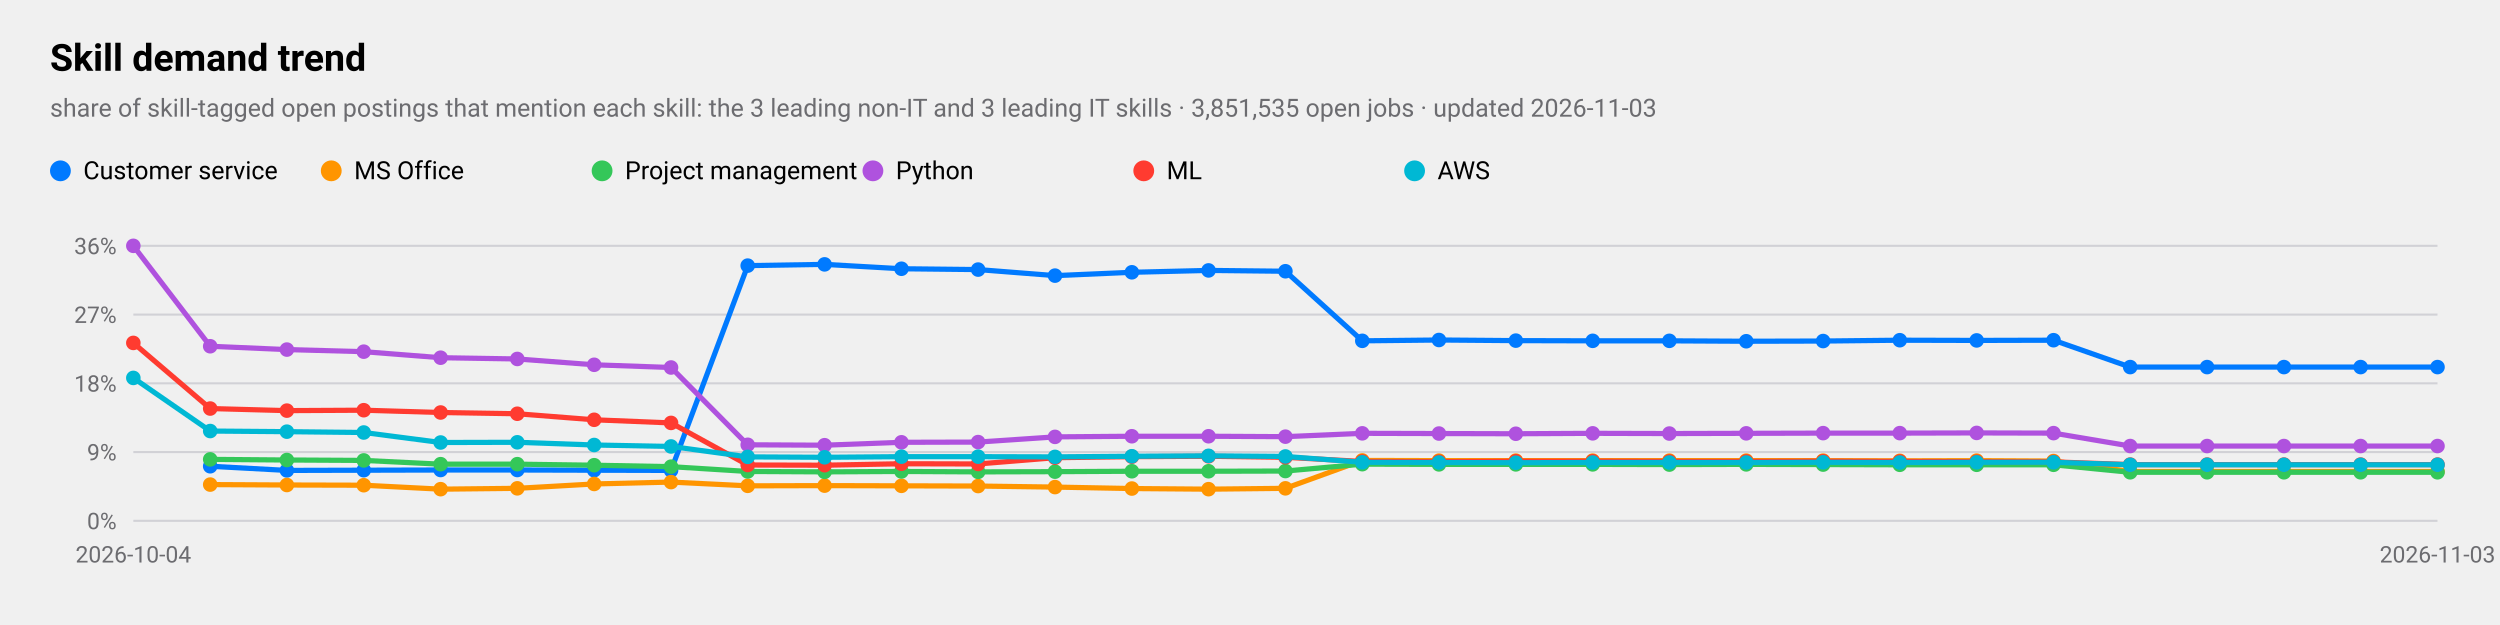
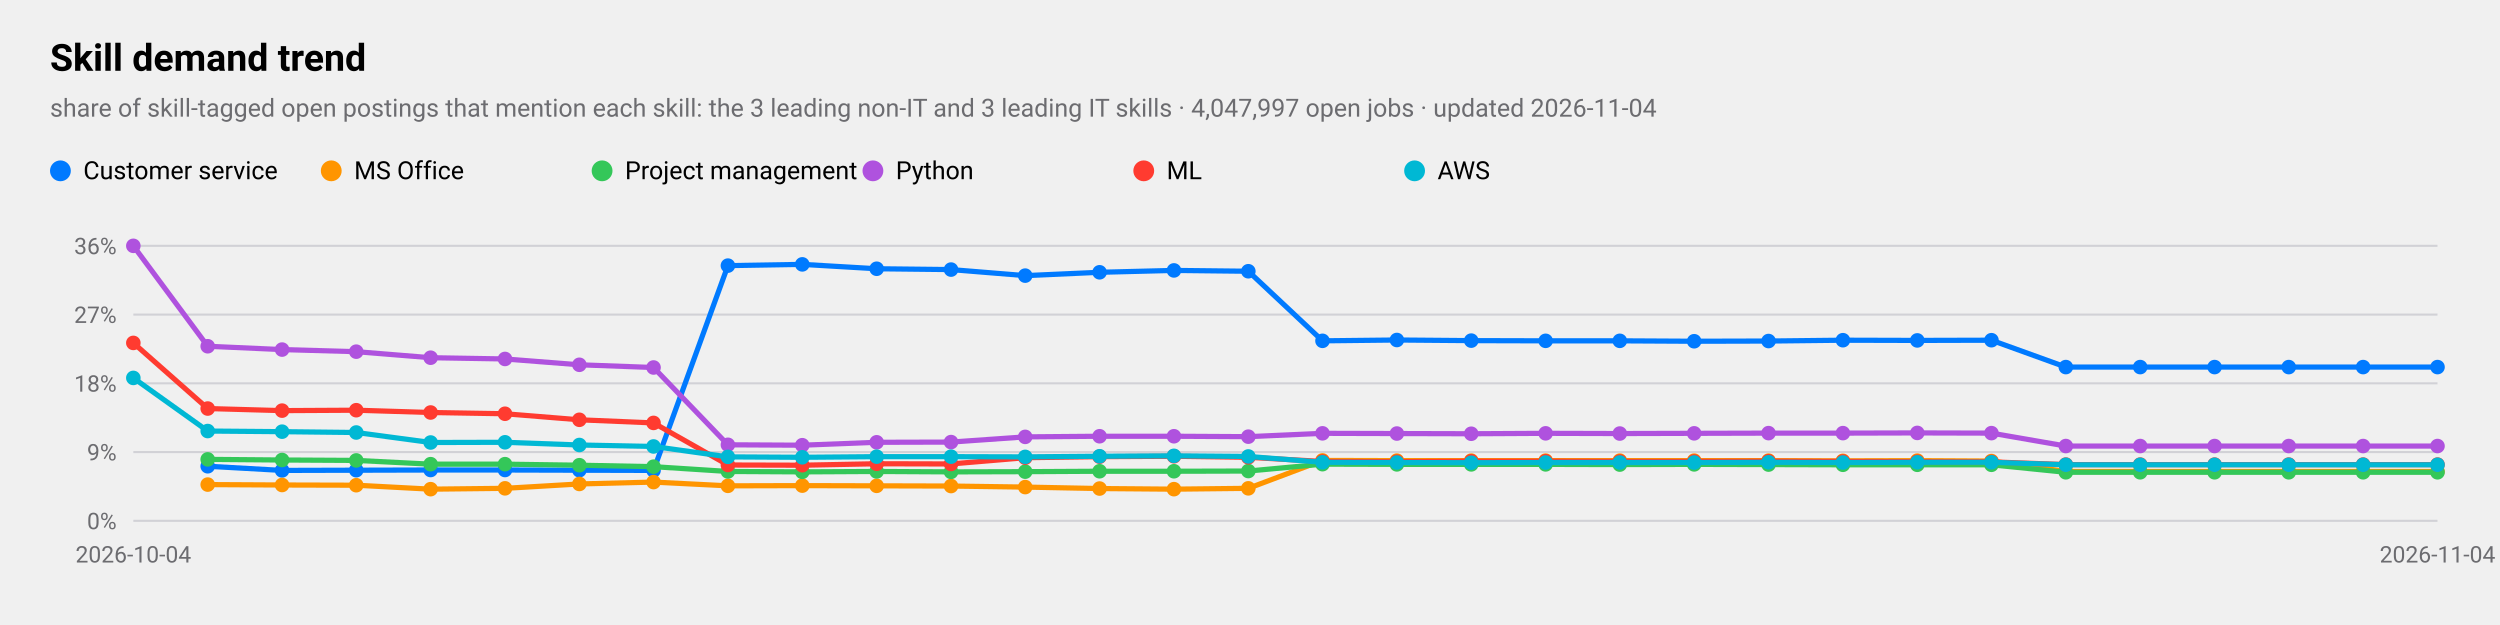
<svg xmlns="http://www.w3.org/2000/svg" viewBox="0 0 1200 300" width="1200" height="300" role="img" aria-label="Skill demand trend">
  <style>
text{font-family:-apple-system,BlinkMacSystemFont,"SF Pro Text","Helvetica Neue","Segoe UI",Roboto,sans-serif;fill:#000}
.sub,.val,.axis{fill:#6c6c70}.bar{fill:#007aff}.track{fill:#e5e5ea}.grid{stroke:#d1d1d6}
.l1{fill:none;stroke:#007aff;stroke-width:2.5}.d1{fill:#007aff}.l2{fill:none;stroke:#ff9500;stroke-width:2.5}.d2{fill:#ff9500}
.l3{fill:none;stroke:#34c759;stroke-width:2.5}.d3{fill:#34c759}.l4{fill:none;stroke:#af52de;stroke-width:2.5}.d4{fill:#af52de}
.l5{fill:none;stroke:#ff3b30;stroke-width:2.5}.d5{fill:#ff3b30}.l6{fill:none;stroke:#00b8d4;stroke-width:2.5}.d6{fill:#00b8d4}
@media(prefers-color-scheme:dark){text{fill:#fff}.sub,.val,.axis{fill:#98989d}.bar{fill:#0a84ff}.track{fill:#2c2c2e}.grid{stroke:#38383a}
.l1{stroke:#0a84ff}.d1{fill:#0a84ff}.l2{stroke:#ff9f0a}.d2{fill:#ff9f0a}
.l3{stroke:#30d158}.d3{fill:#30d158}.l4{stroke:#bf5af2}.d4{fill:#bf5af2}.l5{stroke:#ff453a}.d5{fill:#ff453a}.l6{stroke:#40cbe0}.d6{fill:#40cbe0}}
</style>
  <text x="24" y="34" font-size="18" font-weight="600">Skill demand trend</text>
-   <text class="sub" x="24" y="56" font-size="12">share of skill-tagged open postings that mention each skill: the 3 leading non-IT and 3 leading IT skills · 3,851,535 open jobs · updated 2026-11-03</text>
+   <text class="sub" x="24" y="56" font-size="12">share of skill-tagged open postings that mention each skill: the 3 leading non-IT and 3 leading IT skills · 4,047,997 open jobs · updated 2026-11-04</text>
  <line class="grid" x1="64" x2="1170" y1="250.0" y2="250.0" />
  <text class="axis" x="56" y="254.0" font-size="11" text-anchor="end">0%</text>
  <line class="grid" x1="64" x2="1170" y1="217.0" y2="217.0" />
  <text class="axis" x="56" y="221.0" font-size="11" text-anchor="end">9%</text>
  <line class="grid" x1="64" x2="1170" y1="184.0" y2="184.0" />
  <text class="axis" x="56" y="188.0" font-size="11" text-anchor="end">18%</text>
  <line class="grid" x1="64" x2="1170" y1="151.0" y2="151.0" />
  <text class="axis" x="56" y="155.0" font-size="11" text-anchor="end">27%</text>
  <line class="grid" x1="64" x2="1170" y1="118.0" y2="118.0" />
  <text class="axis" x="56" y="122.0" font-size="11" text-anchor="end">36%</text>
  <text class="axis" x="64.0" y="270" font-size="11" text-anchor="middle">2026-10-04</text>
-   <text class="axis" x="1170.0" y="270" font-size="11" text-anchor="middle">2026-11-03</text>
-   <polyline class="l1" points="100.9,223.8 137.7,225.8 174.6,225.7 211.5,225.6 248.3,225.6 285.2,225.7 322.1,225.8 358.9,127.5 395.8,126.9 432.7,129.0 469.5,129.4 506.4,132.3 543.3,130.7 580.1,129.8 617.0,130.2 653.9,163.6 690.7,163.2 727.6,163.5 764.5,163.6 801.3,163.6 838.2,163.8 875.1,163.7 911.9,163.3 948.8,163.4 985.7,163.3 1022.5,176.2 1059.4,176.2 1096.3,176.2 1133.1,176.2 1170.0,176.2" />
-   <circle class="d1" cx="100.9" cy="223.8" r="3.5" />
-   <circle class="d1" cx="137.7" cy="225.8" r="3.5" />
-   <circle class="d1" cx="174.6" cy="225.7" r="3.5" />
-   <circle class="d1" cx="211.5" cy="225.6" r="3.5" />
-   <circle class="d1" cx="248.3" cy="225.6" r="3.5" />
-   <circle class="d1" cx="285.2" cy="225.7" r="3.5" />
-   <circle class="d1" cx="322.1" cy="225.8" r="3.5" />
-   <circle class="d1" cx="358.9" cy="127.5" r="3.5" />
-   <circle class="d1" cx="395.8" cy="126.9" r="3.5" />
-   <circle class="d1" cx="432.7" cy="129.0" r="3.5" />
-   <circle class="d1" cx="469.5" cy="129.4" r="3.5" />
-   <circle class="d1" cx="506.4" cy="132.3" r="3.5" />
-   <circle class="d1" cx="543.3" cy="130.7" r="3.5" />
-   <circle class="d1" cx="580.1" cy="129.8" r="3.5" />
-   <circle class="d1" cx="617.0" cy="130.2" r="3.5" />
-   <circle class="d1" cx="653.9" cy="163.6" r="3.5" />
-   <circle class="d1" cx="690.7" cy="163.2" r="3.5" />
-   <circle class="d1" cx="727.6" cy="163.5" r="3.5" />
-   <circle class="d1" cx="764.5" cy="163.6" r="3.5" />
-   <circle class="d1" cx="801.3" cy="163.6" r="3.5" />
-   <circle class="d1" cx="838.2" cy="163.8" r="3.5" />
-   <circle class="d1" cx="875.1" cy="163.7" r="3.5" />
-   <circle class="d1" cx="911.9" cy="163.3" r="3.5" />
-   <circle class="d1" cx="948.8" cy="163.4" r="3.5" />
-   <circle class="d1" cx="985.7" cy="163.3" r="3.5" />
-   <circle class="d1" cx="1022.5" cy="176.2" r="3.5" />
-   <circle class="d1" cx="1059.4" cy="176.2" r="3.5" />
-   <circle class="d1" cx="1096.3" cy="176.2" r="3.5" />
-   <circle class="d1" cx="1133.1" cy="176.2" r="3.5" />
+   <text class="axis" x="1170.0" y="270" font-size="11" text-anchor="middle">2026-11-04</text>
+   <polyline class="l1" points="99.7,223.8 135.4,225.8 171.0,225.7 206.7,225.6 242.4,225.6 278.1,225.7 313.7,225.8 349.4,127.5 385.1,126.9 420.8,129.0 456.5,129.4 492.1,132.3 527.8,130.7 563.5,129.8 599.2,130.2 634.8,163.6 670.5,163.2 706.2,163.5 741.9,163.6 777.5,163.6 813.2,163.8 848.9,163.7 884.6,163.3 920.3,163.4 955.9,163.3 991.6,176.2 1027.3,176.2 1063.0,176.2 1098.6,176.2 1134.3,176.2 1170.0,176.2" />
+   <circle class="d1" cx="99.7" cy="223.8" r="3.5" />
+   <circle class="d1" cx="135.4" cy="225.8" r="3.5" />
+   <circle class="d1" cx="171.0" cy="225.7" r="3.5" />
+   <circle class="d1" cx="206.7" cy="225.6" r="3.5" />
+   <circle class="d1" cx="242.4" cy="225.6" r="3.5" />
+   <circle class="d1" cx="278.1" cy="225.7" r="3.5" />
+   <circle class="d1" cx="313.7" cy="225.8" r="3.5" />
+   <circle class="d1" cx="349.4" cy="127.5" r="3.5" />
+   <circle class="d1" cx="385.1" cy="126.9" r="3.5" />
+   <circle class="d1" cx="420.8" cy="129.0" r="3.5" />
+   <circle class="d1" cx="456.5" cy="129.4" r="3.5" />
+   <circle class="d1" cx="492.1" cy="132.3" r="3.5" />
+   <circle class="d1" cx="527.8" cy="130.7" r="3.5" />
+   <circle class="d1" cx="563.5" cy="129.8" r="3.5" />
+   <circle class="d1" cx="599.2" cy="130.2" r="3.5" />
+   <circle class="d1" cx="634.8" cy="163.6" r="3.5" />
+   <circle class="d1" cx="670.5" cy="163.2" r="3.5" />
+   <circle class="d1" cx="706.2" cy="163.5" r="3.5" />
+   <circle class="d1" cx="741.9" cy="163.6" r="3.5" />
+   <circle class="d1" cx="777.5" cy="163.6" r="3.5" />
+   <circle class="d1" cx="813.2" cy="163.8" r="3.5" />
+   <circle class="d1" cx="848.9" cy="163.7" r="3.5" />
+   <circle class="d1" cx="884.6" cy="163.3" r="3.5" />
+   <circle class="d1" cx="920.3" cy="163.4" r="3.5" />
+   <circle class="d1" cx="955.9" cy="163.3" r="3.5" />
+   <circle class="d1" cx="991.6" cy="176.2" r="3.5" />
+   <circle class="d1" cx="1027.3" cy="176.2" r="3.5" />
+   <circle class="d1" cx="1063.0" cy="176.2" r="3.5" />
+   <circle class="d1" cx="1098.6" cy="176.2" r="3.5" />
+   <circle class="d1" cx="1134.3" cy="176.2" r="3.5" />
  <circle class="d1" cx="1170.0" cy="176.2" r="3.5" />
  <circle class="d1" cx="29" cy="82" r="5" />
  <text x="40" y="86" font-size="12">Customer service</text>
-   <polyline class="l2" points="100.9,232.6 137.7,232.8 174.6,232.9 211.5,234.8 248.3,234.4 285.2,232.3 322.1,231.4 358.9,233.2 395.8,233.1 432.7,233.2 469.5,233.3 506.4,233.8 543.3,234.5 580.1,234.8 617.0,234.4 653.9,221.0 690.7,221.1 727.6,221.1 764.5,221.1 801.3,221.1 838.2,221.1 875.1,221.1 911.9,221.2 948.8,221.1 985.7,221.3 1022.5,226.3 1059.4,226.3 1096.3,226.3 1133.1,226.3 1170.0,226.3" />
-   <circle class="d2" cx="100.9" cy="232.6" r="3.5" />
-   <circle class="d2" cx="137.7" cy="232.8" r="3.5" />
-   <circle class="d2" cx="174.6" cy="232.9" r="3.5" />
-   <circle class="d2" cx="211.5" cy="234.8" r="3.5" />
-   <circle class="d2" cx="248.3" cy="234.4" r="3.5" />
-   <circle class="d2" cx="285.2" cy="232.3" r="3.5" />
-   <circle class="d2" cx="322.1" cy="231.4" r="3.5" />
-   <circle class="d2" cx="358.9" cy="233.2" r="3.5" />
-   <circle class="d2" cx="395.8" cy="233.1" r="3.5" />
-   <circle class="d2" cx="432.7" cy="233.2" r="3.5" />
-   <circle class="d2" cx="469.5" cy="233.3" r="3.5" />
-   <circle class="d2" cx="506.4" cy="233.8" r="3.5" />
-   <circle class="d2" cx="543.3" cy="234.5" r="3.5" />
-   <circle class="d2" cx="580.1" cy="234.8" r="3.5" />
-   <circle class="d2" cx="617.0" cy="234.4" r="3.5" />
-   <circle class="d2" cx="653.9" cy="221.0" r="3.5" />
-   <circle class="d2" cx="690.7" cy="221.1" r="3.5" />
-   <circle class="d2" cx="727.6" cy="221.1" r="3.5" />
-   <circle class="d2" cx="764.5" cy="221.1" r="3.5" />
-   <circle class="d2" cx="801.3" cy="221.1" r="3.5" />
-   <circle class="d2" cx="838.2" cy="221.1" r="3.5" />
-   <circle class="d2" cx="875.1" cy="221.1" r="3.5" />
-   <circle class="d2" cx="911.9" cy="221.2" r="3.5" />
-   <circle class="d2" cx="948.8" cy="221.1" r="3.5" />
-   <circle class="d2" cx="985.7" cy="221.3" r="3.5" />
-   <circle class="d2" cx="1022.5" cy="226.3" r="3.5" />
-   <circle class="d2" cx="1059.4" cy="226.3" r="3.5" />
-   <circle class="d2" cx="1096.3" cy="226.3" r="3.5" />
-   <circle class="d2" cx="1133.1" cy="226.3" r="3.5" />
+   <polyline class="l2" points="99.7,232.6 135.4,232.8 171.0,232.9 206.7,234.8 242.4,234.4 278.1,232.3 313.7,231.4 349.4,233.2 385.1,233.1 420.8,233.2 456.5,233.3 492.1,233.8 527.8,234.5 563.5,234.8 599.2,234.4 634.8,221.0 670.5,221.1 706.2,221.1 741.9,221.1 777.5,221.1 813.2,221.1 848.9,221.1 884.6,221.2 920.3,221.1 955.9,221.3 991.6,226.3 1027.3,226.3 1063.0,226.3 1098.6,226.3 1134.3,226.3 1170.0,226.3" />
+   <circle class="d2" cx="99.7" cy="232.6" r="3.5" />
+   <circle class="d2" cx="135.4" cy="232.8" r="3.5" />
+   <circle class="d2" cx="171.0" cy="232.9" r="3.5" />
+   <circle class="d2" cx="206.7" cy="234.8" r="3.5" />
+   <circle class="d2" cx="242.4" cy="234.4" r="3.5" />
+   <circle class="d2" cx="278.1" cy="232.3" r="3.5" />
+   <circle class="d2" cx="313.7" cy="231.4" r="3.5" />
+   <circle class="d2" cx="349.4" cy="233.2" r="3.5" />
+   <circle class="d2" cx="385.1" cy="233.1" r="3.5" />
+   <circle class="d2" cx="420.8" cy="233.2" r="3.5" />
+   <circle class="d2" cx="456.5" cy="233.3" r="3.5" />
+   <circle class="d2" cx="492.1" cy="233.8" r="3.5" />
+   <circle class="d2" cx="527.8" cy="234.5" r="3.5" />
+   <circle class="d2" cx="563.5" cy="234.8" r="3.5" />
+   <circle class="d2" cx="599.2" cy="234.4" r="3.5" />
+   <circle class="d2" cx="634.8" cy="221.0" r="3.5" />
+   <circle class="d2" cx="670.5" cy="221.1" r="3.5" />
+   <circle class="d2" cx="706.2" cy="221.1" r="3.5" />
+   <circle class="d2" cx="741.9" cy="221.1" r="3.5" />
+   <circle class="d2" cx="777.5" cy="221.1" r="3.5" />
+   <circle class="d2" cx="813.2" cy="221.1" r="3.5" />
+   <circle class="d2" cx="848.9" cy="221.1" r="3.5" />
+   <circle class="d2" cx="884.6" cy="221.2" r="3.5" />
+   <circle class="d2" cx="920.3" cy="221.1" r="3.5" />
+   <circle class="d2" cx="955.9" cy="221.3" r="3.5" />
+   <circle class="d2" cx="991.6" cy="226.3" r="3.5" />
+   <circle class="d2" cx="1027.3" cy="226.3" r="3.5" />
+   <circle class="d2" cx="1063.0" cy="226.3" r="3.5" />
+   <circle class="d2" cx="1098.6" cy="226.3" r="3.5" />
+   <circle class="d2" cx="1134.3" cy="226.3" r="3.5" />
  <circle class="d2" cx="1170.0" cy="226.3" r="3.5" />
  <circle class="d2" cx="159" cy="82" r="5" />
  <text x="170" y="86" font-size="12">MS Office</text>
-   <polyline class="l3" points="100.9,220.5 137.7,220.8 174.6,221.0 211.5,222.8 248.3,222.8 285.2,223.3 322.1,224.0 358.9,226.3 395.8,226.5 432.7,226.3 469.5,226.5 506.4,226.4 543.3,226.2 580.1,226.2 617.0,226.1 653.9,222.8 690.7,222.9 727.6,222.9 764.5,222.9 801.3,223.0 838.2,222.9 875.1,223.0 911.9,223.1 948.8,223.1 985.7,223.1 1022.5,226.7 1059.4,226.7 1096.3,226.7 1133.1,226.7 1170.0,226.7" />
-   <circle class="d3" cx="100.9" cy="220.5" r="3.5" />
-   <circle class="d3" cx="137.7" cy="220.8" r="3.5" />
-   <circle class="d3" cx="174.6" cy="221.0" r="3.5" />
-   <circle class="d3" cx="211.5" cy="222.8" r="3.5" />
-   <circle class="d3" cx="248.3" cy="222.8" r="3.5" />
-   <circle class="d3" cx="285.2" cy="223.3" r="3.5" />
-   <circle class="d3" cx="322.1" cy="224.0" r="3.5" />
-   <circle class="d3" cx="358.9" cy="226.3" r="3.5" />
-   <circle class="d3" cx="395.8" cy="226.5" r="3.5" />
-   <circle class="d3" cx="432.7" cy="226.3" r="3.5" />
-   <circle class="d3" cx="469.5" cy="226.5" r="3.5" />
-   <circle class="d3" cx="506.4" cy="226.4" r="3.5" />
-   <circle class="d3" cx="543.3" cy="226.2" r="3.5" />
-   <circle class="d3" cx="580.1" cy="226.2" r="3.5" />
-   <circle class="d3" cx="617.0" cy="226.1" r="3.5" />
-   <circle class="d3" cx="653.9" cy="222.8" r="3.5" />
-   <circle class="d3" cx="690.7" cy="222.9" r="3.5" />
-   <circle class="d3" cx="727.6" cy="222.9" r="3.5" />
-   <circle class="d3" cx="764.5" cy="222.9" r="3.5" />
-   <circle class="d3" cx="801.3" cy="223.0" r="3.5" />
-   <circle class="d3" cx="838.2" cy="222.9" r="3.5" />
-   <circle class="d3" cx="875.1" cy="223.0" r="3.5" />
-   <circle class="d3" cx="911.9" cy="223.1" r="3.5" />
-   <circle class="d3" cx="948.8" cy="223.1" r="3.5" />
-   <circle class="d3" cx="985.7" cy="223.1" r="3.5" />
-   <circle class="d3" cx="1022.5" cy="226.7" r="3.5" />
-   <circle class="d3" cx="1059.4" cy="226.7" r="3.5" />
-   <circle class="d3" cx="1096.3" cy="226.7" r="3.5" />
-   <circle class="d3" cx="1133.1" cy="226.7" r="3.5" />
+   <polyline class="l3" points="99.7,220.5 135.4,220.8 171.0,221.0 206.7,222.8 242.4,222.8 278.1,223.3 313.7,224.0 349.4,226.3 385.1,226.5 420.8,226.3 456.5,226.5 492.1,226.4 527.8,226.2 563.5,226.2 599.2,226.1 634.8,222.8 670.5,222.9 706.2,222.9 741.9,222.9 777.5,223.0 813.2,222.9 848.9,223.0 884.6,223.1 920.3,223.1 955.9,223.1 991.6,226.7 1027.3,226.7 1063.0,226.7 1098.6,226.7 1134.3,226.7 1170.0,226.7" />
+   <circle class="d3" cx="99.7" cy="220.5" r="3.5" />
+   <circle class="d3" cx="135.4" cy="220.8" r="3.5" />
+   <circle class="d3" cx="171.0" cy="221.0" r="3.5" />
+   <circle class="d3" cx="206.7" cy="222.8" r="3.5" />
+   <circle class="d3" cx="242.4" cy="222.8" r="3.5" />
+   <circle class="d3" cx="278.1" cy="223.3" r="3.5" />
+   <circle class="d3" cx="313.7" cy="224.0" r="3.5" />
+   <circle class="d3" cx="349.4" cy="226.3" r="3.5" />
+   <circle class="d3" cx="385.1" cy="226.5" r="3.5" />
+   <circle class="d3" cx="420.8" cy="226.3" r="3.5" />
+   <circle class="d3" cx="456.5" cy="226.5" r="3.5" />
+   <circle class="d3" cx="492.1" cy="226.4" r="3.5" />
+   <circle class="d3" cx="527.8" cy="226.2" r="3.5" />
+   <circle class="d3" cx="563.5" cy="226.2" r="3.5" />
+   <circle class="d3" cx="599.2" cy="226.1" r="3.5" />
+   <circle class="d3" cx="634.8" cy="222.8" r="3.5" />
+   <circle class="d3" cx="670.5" cy="222.9" r="3.5" />
+   <circle class="d3" cx="706.2" cy="222.9" r="3.5" />
+   <circle class="d3" cx="741.9" cy="222.9" r="3.5" />
+   <circle class="d3" cx="777.5" cy="223.0" r="3.5" />
+   <circle class="d3" cx="813.2" cy="222.9" r="3.5" />
+   <circle class="d3" cx="848.9" cy="223.0" r="3.5" />
+   <circle class="d3" cx="884.6" cy="223.1" r="3.5" />
+   <circle class="d3" cx="920.3" cy="223.1" r="3.5" />
+   <circle class="d3" cx="955.9" cy="223.1" r="3.5" />
+   <circle class="d3" cx="991.6" cy="226.7" r="3.5" />
+   <circle class="d3" cx="1027.3" cy="226.7" r="3.5" />
+   <circle class="d3" cx="1063.0" cy="226.7" r="3.5" />
+   <circle class="d3" cx="1098.6" cy="226.7" r="3.5" />
+   <circle class="d3" cx="1134.3" cy="226.7" r="3.5" />
  <circle class="d3" cx="1170.0" cy="226.7" r="3.5" />
  <circle class="d3" cx="289" cy="82" r="5" />
  <text x="300" y="86" font-size="12">Project management</text>
-   <polyline class="l4" points="64.0,118.0 100.9,166.2 137.7,167.8 174.6,168.8 211.5,171.7 248.3,172.3 285.2,175.1 322.1,176.4 358.9,213.5 395.8,213.7 432.7,212.3 469.5,212.2 506.4,209.7 543.3,209.4 580.1,209.4 617.0,209.6 653.9,208.0 690.7,208.1 727.6,208.2 764.5,208.0 801.3,208.1 838.2,208.0 875.1,207.9 911.9,207.9 948.8,207.8 985.7,207.9 1022.5,214.1 1059.4,214.1 1096.3,214.1 1133.1,214.1 1170.0,214.1" />
+   <polyline class="l4" points="64.0,118.0 99.7,166.2 135.4,167.8 171.0,168.8 206.7,171.7 242.4,172.3 278.1,175.1 313.7,176.4 349.4,213.5 385.1,213.7 420.8,212.3 456.5,212.2 492.1,209.7 527.8,209.4 563.5,209.4 599.2,209.6 634.8,208.0 670.5,208.1 706.2,208.2 741.9,208.0 777.5,208.1 813.2,208.0 848.9,207.9 884.6,207.9 920.3,207.8 955.9,207.9 991.6,214.1 1027.3,214.1 1063.0,214.1 1098.6,214.1 1134.3,214.1 1170.0,214.1" />
  <circle class="d4" cx="64.0" cy="118.0" r="3.5" />
-   <circle class="d4" cx="100.9" cy="166.2" r="3.5" />
-   <circle class="d4" cx="137.7" cy="167.8" r="3.5" />
-   <circle class="d4" cx="174.6" cy="168.8" r="3.5" />
-   <circle class="d4" cx="211.5" cy="171.7" r="3.5" />
-   <circle class="d4" cx="248.3" cy="172.3" r="3.5" />
-   <circle class="d4" cx="285.2" cy="175.1" r="3.5" />
-   <circle class="d4" cx="322.1" cy="176.4" r="3.5" />
-   <circle class="d4" cx="358.9" cy="213.5" r="3.5" />
-   <circle class="d4" cx="395.8" cy="213.7" r="3.5" />
-   <circle class="d4" cx="432.7" cy="212.3" r="3.5" />
-   <circle class="d4" cx="469.5" cy="212.2" r="3.5" />
-   <circle class="d4" cx="506.4" cy="209.7" r="3.5" />
-   <circle class="d4" cx="543.3" cy="209.4" r="3.5" />
-   <circle class="d4" cx="580.1" cy="209.4" r="3.5" />
-   <circle class="d4" cx="617.0" cy="209.6" r="3.5" />
-   <circle class="d4" cx="653.9" cy="208.0" r="3.5" />
-   <circle class="d4" cx="690.7" cy="208.1" r="3.5" />
-   <circle class="d4" cx="727.6" cy="208.2" r="3.5" />
-   <circle class="d4" cx="764.5" cy="208.0" r="3.5" />
-   <circle class="d4" cx="801.3" cy="208.1" r="3.5" />
-   <circle class="d4" cx="838.2" cy="208.0" r="3.5" />
-   <circle class="d4" cx="875.1" cy="207.9" r="3.5" />
-   <circle class="d4" cx="911.9" cy="207.9" r="3.5" />
-   <circle class="d4" cx="948.8" cy="207.8" r="3.5" />
-   <circle class="d4" cx="985.7" cy="207.9" r="3.5" />
-   <circle class="d4" cx="1022.5" cy="214.1" r="3.5" />
-   <circle class="d4" cx="1059.4" cy="214.1" r="3.5" />
-   <circle class="d4" cx="1096.3" cy="214.1" r="3.5" />
-   <circle class="d4" cx="1133.1" cy="214.1" r="3.5" />
+   <circle class="d4" cx="99.7" cy="166.2" r="3.5" />
+   <circle class="d4" cx="135.4" cy="167.8" r="3.5" />
+   <circle class="d4" cx="171.0" cy="168.8" r="3.5" />
+   <circle class="d4" cx="206.7" cy="171.7" r="3.5" />
+   <circle class="d4" cx="242.4" cy="172.3" r="3.5" />
+   <circle class="d4" cx="278.1" cy="175.1" r="3.5" />
+   <circle class="d4" cx="313.7" cy="176.4" r="3.5" />
+   <circle class="d4" cx="349.4" cy="213.5" r="3.5" />
+   <circle class="d4" cx="385.1" cy="213.7" r="3.5" />
+   <circle class="d4" cx="420.8" cy="212.3" r="3.5" />
+   <circle class="d4" cx="456.5" cy="212.2" r="3.5" />
+   <circle class="d4" cx="492.1" cy="209.7" r="3.5" />
+   <circle class="d4" cx="527.8" cy="209.4" r="3.5" />
+   <circle class="d4" cx="563.5" cy="209.4" r="3.5" />
+   <circle class="d4" cx="599.2" cy="209.6" r="3.5" />
+   <circle class="d4" cx="634.8" cy="208.0" r="3.5" />
+   <circle class="d4" cx="670.5" cy="208.1" r="3.5" />
+   <circle class="d4" cx="706.2" cy="208.2" r="3.5" />
+   <circle class="d4" cx="741.9" cy="208.0" r="3.5" />
+   <circle class="d4" cx="777.5" cy="208.1" r="3.5" />
+   <circle class="d4" cx="813.2" cy="208.0" r="3.5" />
+   <circle class="d4" cx="848.9" cy="207.9" r="3.5" />
+   <circle class="d4" cx="884.6" cy="207.9" r="3.5" />
+   <circle class="d4" cx="920.3" cy="207.8" r="3.5" />
+   <circle class="d4" cx="955.9" cy="207.9" r="3.5" />
+   <circle class="d4" cx="991.6" cy="214.1" r="3.5" />
+   <circle class="d4" cx="1027.3" cy="214.1" r="3.5" />
+   <circle class="d4" cx="1063.0" cy="214.1" r="3.5" />
+   <circle class="d4" cx="1098.6" cy="214.1" r="3.5" />
+   <circle class="d4" cx="1134.3" cy="214.1" r="3.5" />
  <circle class="d4" cx="1170.0" cy="214.1" r="3.5" />
  <circle class="d4" cx="419" cy="82" r="5" />
  <text x="430" y="86" font-size="12">Python</text>
-   <polyline class="l5" points="64.0,164.6 100.9,196.1 137.7,197.1 174.6,196.9 211.5,198.0 248.3,198.6 285.2,201.5 322.1,203.0 358.9,223.2 395.8,223.3 432.7,222.6 469.5,222.7 506.4,219.7 543.3,219.2 580.1,219.0 617.0,219.5 653.9,221.5 690.7,221.6 727.6,221.4 764.5,221.4 801.3,221.5 838.2,221.5 875.1,221.4 911.9,221.5 948.8,221.6 985.7,221.7 1022.5,223.0 1059.4,223.0 1096.3,223.0 1133.1,223.0 1170.0,223.0" />
+   <polyline class="l5" points="64.0,164.6 99.7,196.1 135.4,197.1 171.0,196.9 206.7,198.0 242.4,198.6 278.1,201.5 313.7,203.0 349.4,223.2 385.1,223.3 420.8,222.6 456.5,222.7 492.1,219.7 527.8,219.2 563.5,219.0 599.2,219.5 634.8,221.5 670.5,221.6 706.2,221.4 741.9,221.4 777.5,221.5 813.2,221.5 848.9,221.4 884.6,221.5 920.3,221.6 955.9,221.7 991.6,223.0 1027.3,223.0 1063.0,223.0 1098.6,223.0 1134.3,223.0 1170.0,223.0" />
  <circle class="d5" cx="64.0" cy="164.6" r="3.5" />
-   <circle class="d5" cx="100.9" cy="196.1" r="3.5" />
-   <circle class="d5" cx="137.7" cy="197.1" r="3.5" />
-   <circle class="d5" cx="174.6" cy="196.9" r="3.5" />
-   <circle class="d5" cx="211.5" cy="198.0" r="3.5" />
-   <circle class="d5" cx="248.3" cy="198.6" r="3.5" />
-   <circle class="d5" cx="285.2" cy="201.5" r="3.5" />
-   <circle class="d5" cx="322.1" cy="203.0" r="3.5" />
-   <circle class="d5" cx="358.9" cy="223.2" r="3.5" />
-   <circle class="d5" cx="395.8" cy="223.3" r="3.5" />
-   <circle class="d5" cx="432.7" cy="222.6" r="3.5" />
-   <circle class="d5" cx="469.5" cy="222.7" r="3.5" />
-   <circle class="d5" cx="506.4" cy="219.7" r="3.5" />
-   <circle class="d5" cx="543.3" cy="219.2" r="3.5" />
-   <circle class="d5" cx="580.1" cy="219.0" r="3.5" />
-   <circle class="d5" cx="617.0" cy="219.5" r="3.5" />
-   <circle class="d5" cx="653.9" cy="221.5" r="3.5" />
-   <circle class="d5" cx="690.7" cy="221.6" r="3.5" />
-   <circle class="d5" cx="727.6" cy="221.4" r="3.5" />
-   <circle class="d5" cx="764.5" cy="221.4" r="3.5" />
-   <circle class="d5" cx="801.3" cy="221.5" r="3.5" />
-   <circle class="d5" cx="838.2" cy="221.5" r="3.5" />
-   <circle class="d5" cx="875.1" cy="221.4" r="3.5" />
-   <circle class="d5" cx="911.9" cy="221.5" r="3.5" />
-   <circle class="d5" cx="948.8" cy="221.6" r="3.5" />
-   <circle class="d5" cx="985.7" cy="221.7" r="3.5" />
-   <circle class="d5" cx="1022.5" cy="223.0" r="3.5" />
-   <circle class="d5" cx="1059.4" cy="223.0" r="3.5" />
-   <circle class="d5" cx="1096.3" cy="223.0" r="3.5" />
-   <circle class="d5" cx="1133.1" cy="223.0" r="3.5" />
+   <circle class="d5" cx="99.7" cy="196.1" r="3.5" />
+   <circle class="d5" cx="135.4" cy="197.1" r="3.5" />
+   <circle class="d5" cx="171.0" cy="196.9" r="3.5" />
+   <circle class="d5" cx="206.7" cy="198.0" r="3.5" />
+   <circle class="d5" cx="242.4" cy="198.6" r="3.5" />
+   <circle class="d5" cx="278.1" cy="201.5" r="3.5" />
+   <circle class="d5" cx="313.7" cy="203.0" r="3.5" />
+   <circle class="d5" cx="349.4" cy="223.2" r="3.5" />
+   <circle class="d5" cx="385.1" cy="223.3" r="3.5" />
+   <circle class="d5" cx="420.8" cy="222.6" r="3.5" />
+   <circle class="d5" cx="456.5" cy="222.7" r="3.5" />
+   <circle class="d5" cx="492.1" cy="219.7" r="3.5" />
+   <circle class="d5" cx="527.8" cy="219.2" r="3.5" />
+   <circle class="d5" cx="563.5" cy="219.0" r="3.5" />
+   <circle class="d5" cx="599.2" cy="219.5" r="3.5" />
+   <circle class="d5" cx="634.8" cy="221.5" r="3.5" />
+   <circle class="d5" cx="670.5" cy="221.6" r="3.5" />
+   <circle class="d5" cx="706.2" cy="221.4" r="3.5" />
+   <circle class="d5" cx="741.9" cy="221.4" r="3.5" />
+   <circle class="d5" cx="777.5" cy="221.5" r="3.5" />
+   <circle class="d5" cx="813.2" cy="221.5" r="3.5" />
+   <circle class="d5" cx="848.9" cy="221.4" r="3.5" />
+   <circle class="d5" cx="884.6" cy="221.5" r="3.5" />
+   <circle class="d5" cx="920.3" cy="221.6" r="3.5" />
+   <circle class="d5" cx="955.9" cy="221.7" r="3.5" />
+   <circle class="d5" cx="991.6" cy="223.0" r="3.5" />
+   <circle class="d5" cx="1027.3" cy="223.0" r="3.5" />
+   <circle class="d5" cx="1063.0" cy="223.0" r="3.5" />
+   <circle class="d5" cx="1098.6" cy="223.0" r="3.5" />
+   <circle class="d5" cx="1134.3" cy="223.0" r="3.5" />
  <circle class="d5" cx="1170.0" cy="223.0" r="3.5" />
  <circle class="d5" cx="549" cy="82" r="5" />
  <text x="560" y="86" font-size="12">ML</text>
-   <polyline class="l6" points="64.0,181.4 100.9,206.9 137.7,207.2 174.6,207.6 211.5,212.4 248.3,212.3 285.2,213.6 322.1,214.3 358.9,219.3 395.8,219.5 432.7,219.2 469.5,219.2 506.4,219.3 543.3,219.0 580.1,218.8 617.0,219.1 653.9,221.9 690.7,222.0 727.6,222.1 764.5,222.0 801.3,222.0 838.2,222.0 875.1,221.9 911.9,222.0 948.8,221.9 985.7,221.9 1022.5,223.1 1059.4,223.1 1096.3,223.1 1133.1,223.1 1170.0,223.1" />
+   <polyline class="l6" points="64.0,181.4 99.7,206.9 135.4,207.2 171.0,207.6 206.7,212.4 242.4,212.3 278.1,213.6 313.7,214.3 349.4,219.3 385.1,219.5 420.8,219.2 456.5,219.2 492.1,219.3 527.8,219.0 563.5,218.8 599.2,219.1 634.8,221.9 670.5,222.0 706.2,222.1 741.9,222.0 777.5,222.0 813.2,222.0 848.9,221.9 884.6,222.0 920.3,221.9 955.9,221.9 991.6,223.1 1027.3,223.1 1063.0,223.1 1098.6,223.1 1134.3,223.1 1170.0,223.1" />
  <circle class="d6" cx="64.0" cy="181.4" r="3.5" />
-   <circle class="d6" cx="100.9" cy="206.9" r="3.5" />
-   <circle class="d6" cx="137.7" cy="207.2" r="3.5" />
-   <circle class="d6" cx="174.6" cy="207.6" r="3.5" />
-   <circle class="d6" cx="211.5" cy="212.4" r="3.5" />
-   <circle class="d6" cx="248.3" cy="212.3" r="3.5" />
-   <circle class="d6" cx="285.2" cy="213.6" r="3.5" />
-   <circle class="d6" cx="322.1" cy="214.3" r="3.5" />
-   <circle class="d6" cx="358.9" cy="219.3" r="3.5" />
-   <circle class="d6" cx="395.8" cy="219.5" r="3.5" />
-   <circle class="d6" cx="432.7" cy="219.2" r="3.5" />
-   <circle class="d6" cx="469.5" cy="219.2" r="3.5" />
-   <circle class="d6" cx="506.4" cy="219.3" r="3.5" />
-   <circle class="d6" cx="543.3" cy="219.0" r="3.5" />
-   <circle class="d6" cx="580.1" cy="218.8" r="3.5" />
-   <circle class="d6" cx="617.0" cy="219.1" r="3.5" />
-   <circle class="d6" cx="653.9" cy="221.9" r="3.5" />
-   <circle class="d6" cx="690.7" cy="222.0" r="3.5" />
-   <circle class="d6" cx="727.6" cy="222.1" r="3.5" />
-   <circle class="d6" cx="764.5" cy="222.0" r="3.5" />
-   <circle class="d6" cx="801.3" cy="222.0" r="3.5" />
-   <circle class="d6" cx="838.2" cy="222.0" r="3.5" />
-   <circle class="d6" cx="875.1" cy="221.9" r="3.5" />
-   <circle class="d6" cx="911.9" cy="222.0" r="3.5" />
-   <circle class="d6" cx="948.8" cy="221.9" r="3.5" />
-   <circle class="d6" cx="985.7" cy="221.9" r="3.5" />
-   <circle class="d6" cx="1022.5" cy="223.1" r="3.5" />
-   <circle class="d6" cx="1059.4" cy="223.1" r="3.5" />
-   <circle class="d6" cx="1096.3" cy="223.1" r="3.5" />
-   <circle class="d6" cx="1133.1" cy="223.1" r="3.5" />
+   <circle class="d6" cx="99.7" cy="206.9" r="3.5" />
+   <circle class="d6" cx="135.4" cy="207.2" r="3.5" />
+   <circle class="d6" cx="171.0" cy="207.6" r="3.5" />
+   <circle class="d6" cx="206.7" cy="212.4" r="3.5" />
+   <circle class="d6" cx="242.4" cy="212.3" r="3.5" />
+   <circle class="d6" cx="278.1" cy="213.6" r="3.5" />
+   <circle class="d6" cx="313.7" cy="214.3" r="3.5" />
+   <circle class="d6" cx="349.4" cy="219.3" r="3.5" />
+   <circle class="d6" cx="385.1" cy="219.5" r="3.5" />
+   <circle class="d6" cx="420.8" cy="219.2" r="3.5" />
+   <circle class="d6" cx="456.5" cy="219.2" r="3.5" />
+   <circle class="d6" cx="492.1" cy="219.3" r="3.5" />
+   <circle class="d6" cx="527.8" cy="219.0" r="3.5" />
+   <circle class="d6" cx="563.5" cy="218.8" r="3.5" />
+   <circle class="d6" cx="599.2" cy="219.1" r="3.5" />
+   <circle class="d6" cx="634.8" cy="221.9" r="3.5" />
+   <circle class="d6" cx="670.5" cy="222.0" r="3.5" />
+   <circle class="d6" cx="706.2" cy="222.1" r="3.5" />
+   <circle class="d6" cx="741.9" cy="222.0" r="3.5" />
+   <circle class="d6" cx="777.5" cy="222.0" r="3.5" />
+   <circle class="d6" cx="813.2" cy="222.0" r="3.5" />
+   <circle class="d6" cx="848.9" cy="221.9" r="3.5" />
+   <circle class="d6" cx="884.6" cy="222.0" r="3.5" />
+   <circle class="d6" cx="920.3" cy="221.9" r="3.5" />
+   <circle class="d6" cx="955.9" cy="221.9" r="3.5" />
+   <circle class="d6" cx="991.6" cy="223.1" r="3.5" />
+   <circle class="d6" cx="1027.3" cy="223.1" r="3.5" />
+   <circle class="d6" cx="1063.0" cy="223.1" r="3.5" />
+   <circle class="d6" cx="1098.6" cy="223.1" r="3.5" />
+   <circle class="d6" cx="1134.3" cy="223.1" r="3.5" />
  <circle class="d6" cx="1170.0" cy="223.1" r="3.5" />
  <circle class="d6" cx="679" cy="82" r="5" />
  <text x="690" y="86" font-size="12">AWS</text>
</svg>
